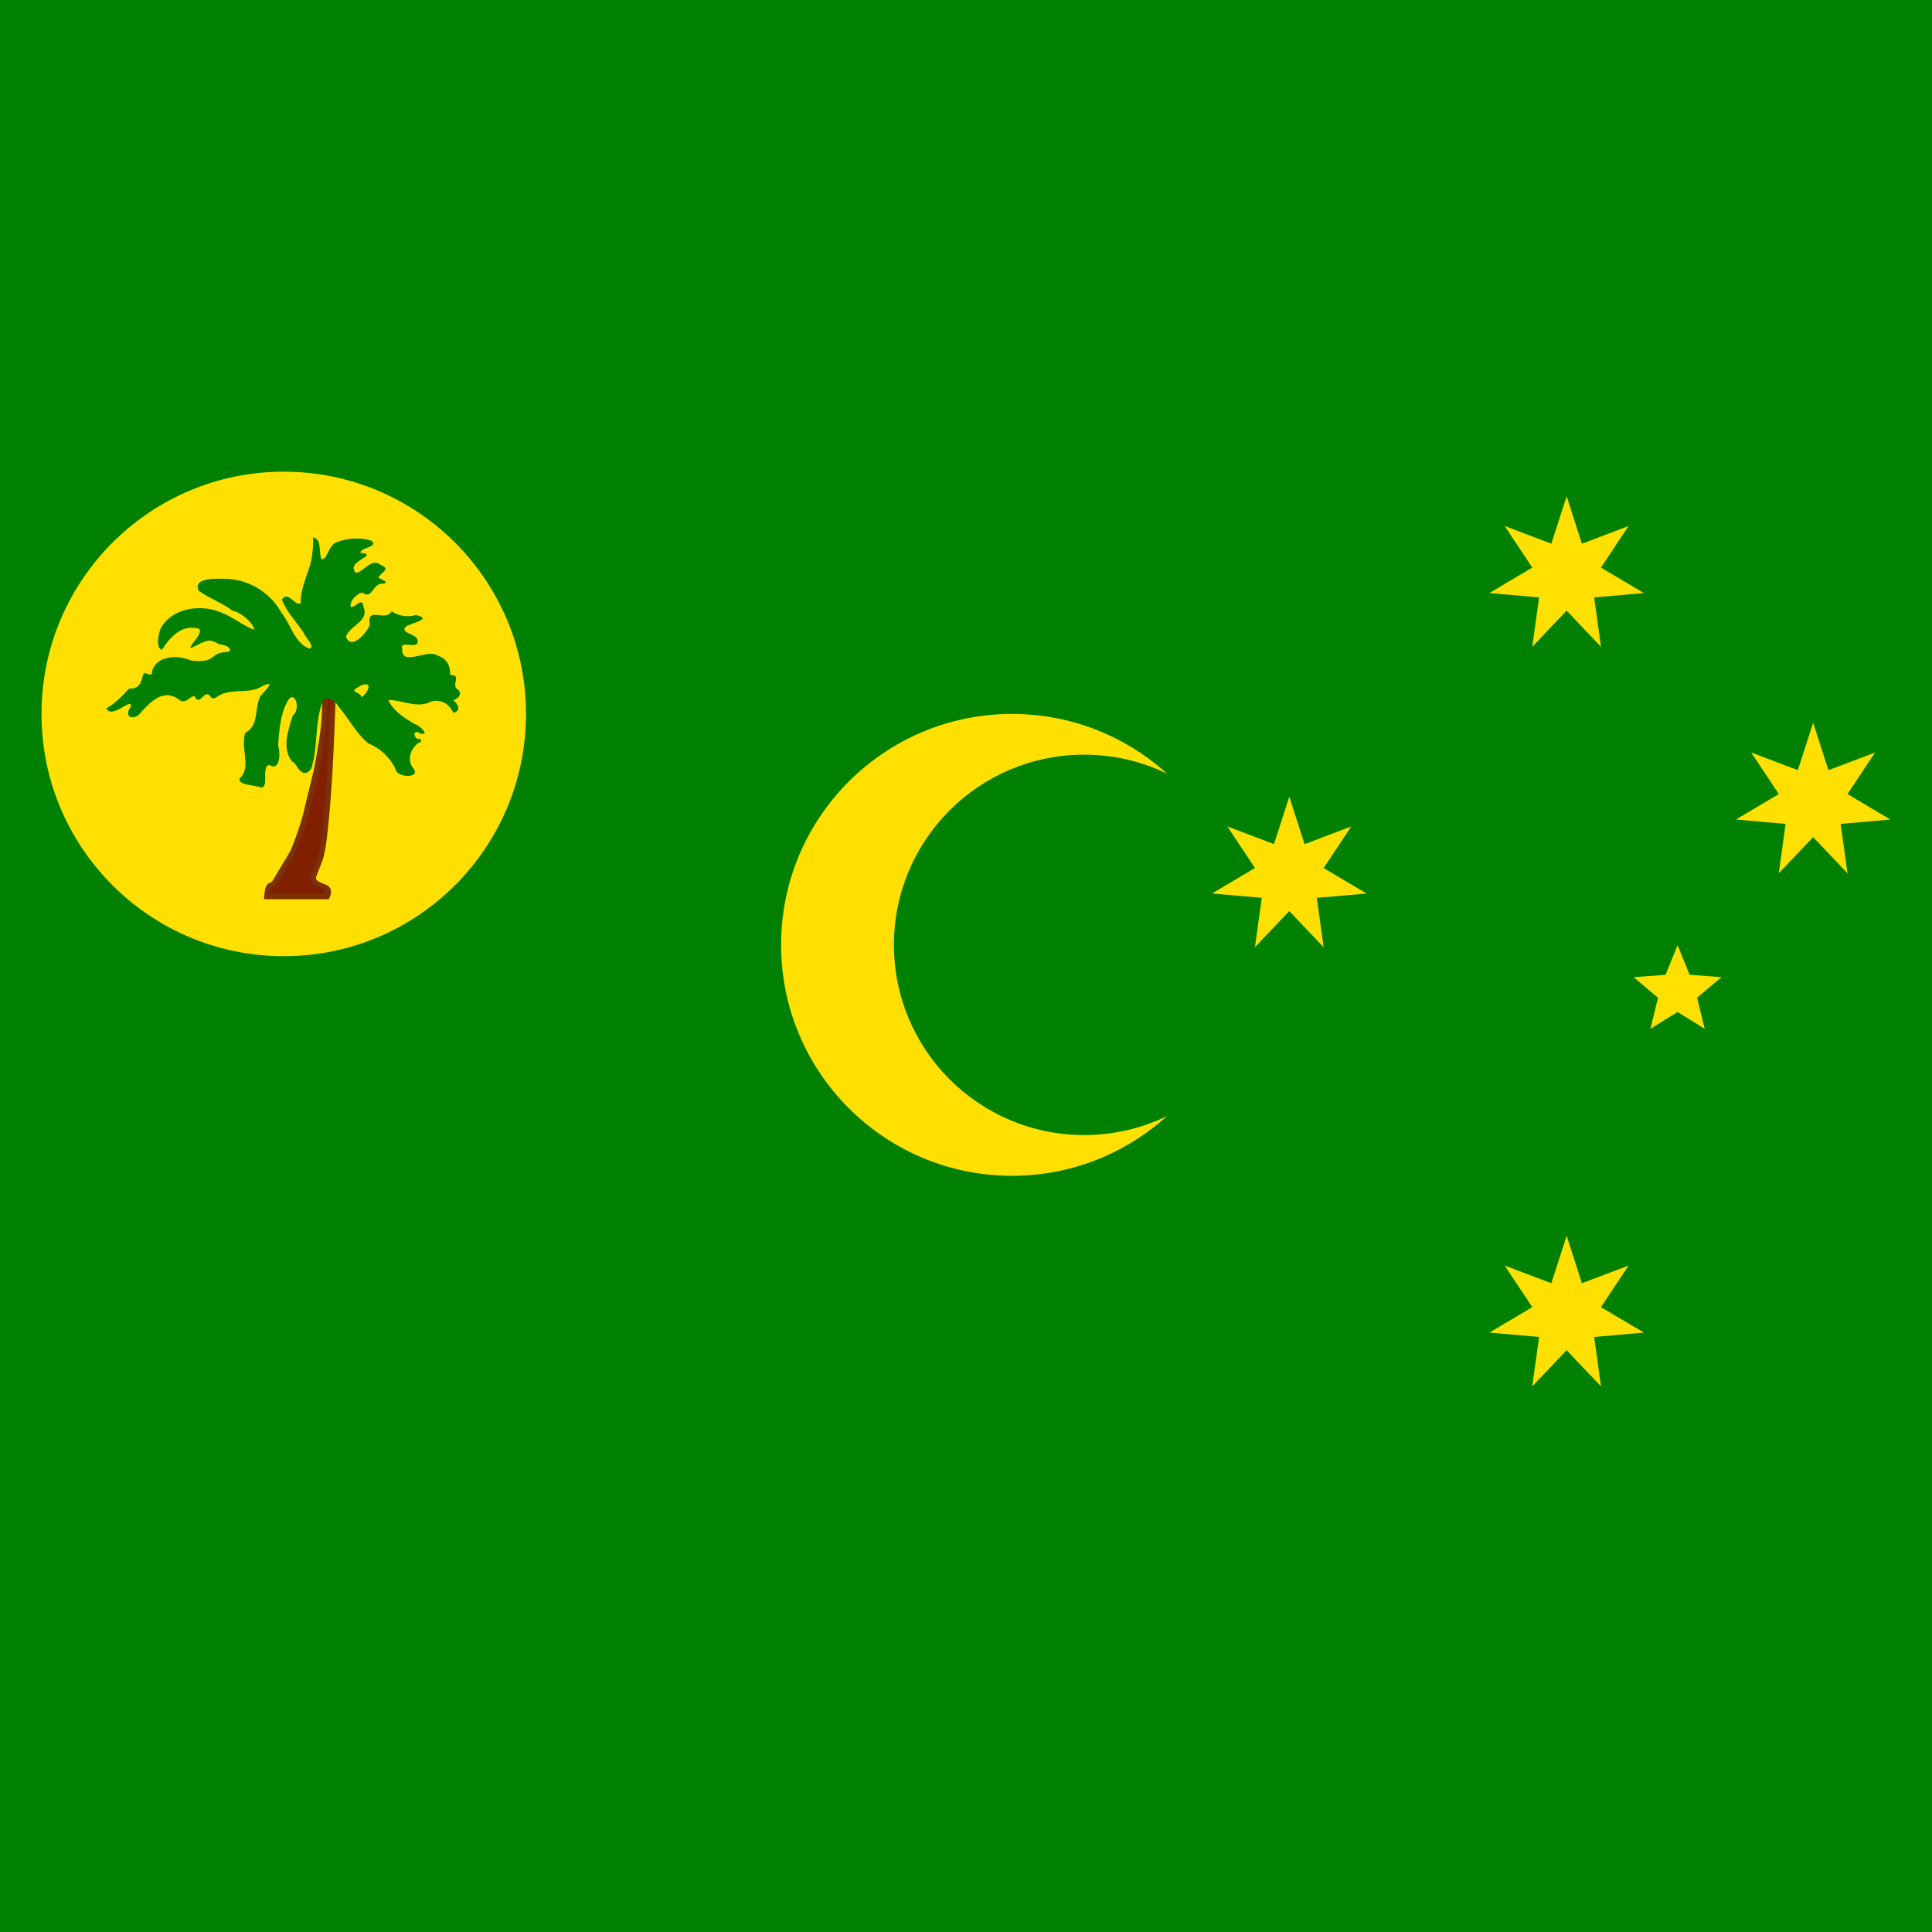
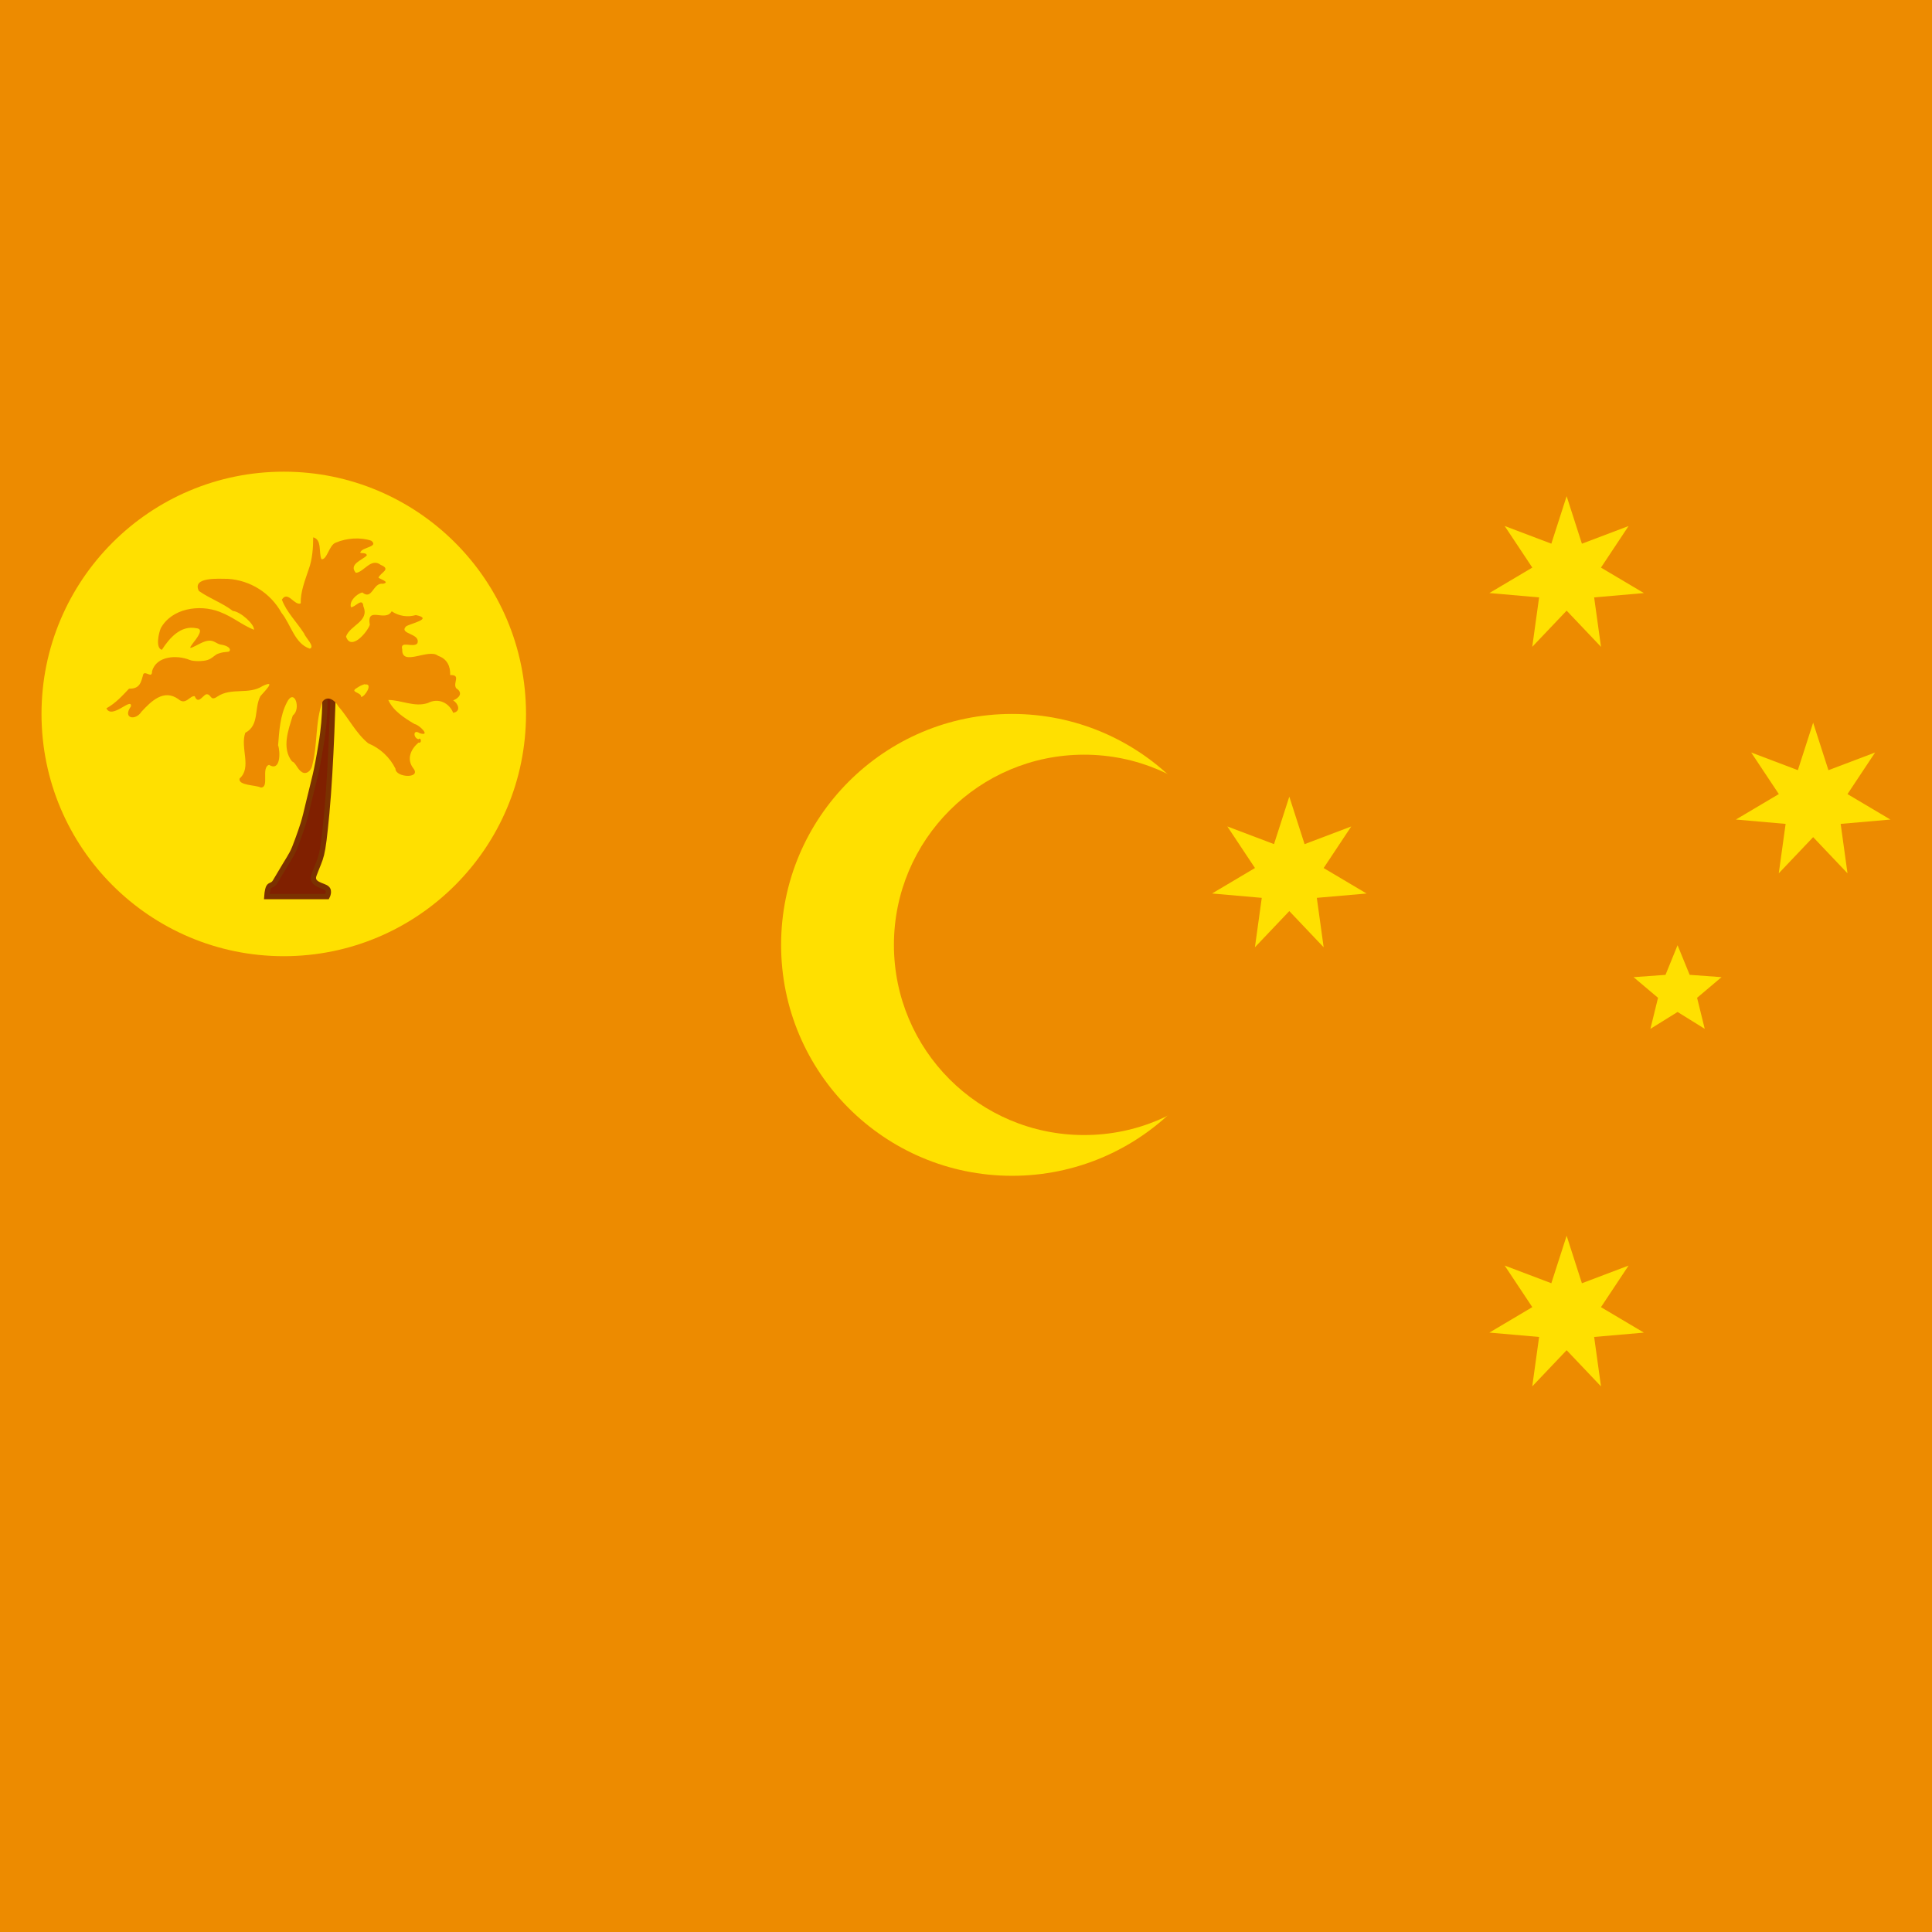
<svg xmlns="http://www.w3.org/2000/svg" xmlns:xlink="http://www.w3.org/1999/xlink" id="flag-icons-cc" viewBox="0 0 512 512">
  <defs>
    <path id="a" d="m0-360 69.4 215.8 212-80.3L156-35.6 351 80.1 125 99.8l31.1 224.6L0 160l-156.2 164.3 31.1-224.5L-351 80l195-115.7-125.5-188.9 212 80.3z" />
    <path id="b" d="M0-210 54.9-75.5l144.8 10.6-111 93.8 34.7 141L0 93.3-123.4 170l34.6-141-111-93.8 145-10.6z" />
  </defs>
-   <path fill="green" d="M0 0h512v512H0z" />
+   <path fill="#Ed8b00" d="M0 0h512v512H0z" />
  <circle cx="268.2" cy="250.4" r="61.2" fill="#ffe000" />
-   <circle cx="287.3" cy="250.4" r="50.4" fill="green" />
+   <circle cx="287.3" cy="250.4" r="50.4" fill="#Ed8b00" />
  <circle cx="75.2" cy="189.2" r="64.2" fill="#ffe000" />
  <path fill="#802000" stroke="#7b3100" stroke-width="1.4" d="M70.7 237.6h16s.8-1.5-.1-2.2c-.9-.8-4.3-1-3.4-3.5 2-5.4 2.2-3.7 3.4-16.4 1.2-12.7 1.7-32.6 1.7-32.6H86s.5 6.2-.9 14.3c-1.3 8-1.7 8.7-3.2 15-1.4 6.1-1.7 6.6-3 10.3-1.3 3.6-1.5 3.7-3.5 7l-2.5 4.2c-.6 1-1.3.7-1.7 1.4-.4.8-.5 2.5-.5 2.5z" />
-   <path fill="green" d="M83 142.5c0 2.5-.2 5.7-1.2 8.4-1 3-2.2 6-2.1 9-1.7.7-3.4-3.5-5-1 1.2 3.3 4 6 5.9 9 .3 1 3 3.5 1.5 4-4-1.3-5-6.4-7.5-9.5a17.5 17.5 0 0 0-14.2-9c-2.3 0-9.6-.6-7.7 3.2 2.8 2 6.3 3.2 9 5.3 2.1.2 5.8 3.6 5.6 5-3.6-1.5-5.3-3.3-9.2-4.8-5.3-2-12.6-.9-15.5 4.4-.6 1.4-1.4 5.3.3 5.7 2-3.1 5-6.6 9.2-5.7 3.3.3-3.8 6.3-1 5 .8-.3 2.8-1.6 4.1-1.7 1.4-.2 2.2.8 3.2 1 2.1.3 2.7 1.1 2.5 1.6-.2.6-1 .1-3 .8-1 .3-1.6 1.3-2.9 1.7-1.2.4-3.8.4-4.7 0-3.4-1.4-8.9-1.1-10 3 0 2-1.6-.1-2.3.7-.6 2-.8 4-3.8 3.9-1.8 1.9-3.6 3.9-6 5.2 1.4 3.1 6.8-3.1 6.5-.5-2.3 3.2 1.2 3.9 2.8 1.4 2.6-2.8 5.9-6.1 9.8-3.3 1.9 1.7 3-1 4.3-.8.9 2.2 2 0 3-.5 1.5-.2 1 2 3 .6 3.7-2.5 8.3-.4 12-2.8 3.8-1.8.5 1.4-.6 2.7-1.7 3.3-.2 7.7-4 9.7-1.4 4 1.8 9.2-1.5 12.1-.5 1.9 4.3 1.7 5.6 2.4 2.4.1 0-5.3 2.2-6 3.1 1.9 3-3.5 2.4-5.2.3-3.7.5-7.8 2.3-11.3 2-4.1 3.9 1.7 1.6 3.4-1.2 3.8-3 8.7-.2 12.2.9.2 1.5 2.2 2.6 2.8 1 .7 2.5-.1 2.8-2 1.4-5.4.7-11.4 2.7-16.7 1.3-1.7 3.3-.3 4.1 1.2 2.8 3.2 4.7 7.2 8 9.9a14 14 0 0 1 7.2 6.7c0 2.4 6.8 2.7 4.8 0-2-2.5-.7-5.2 1.3-6.9 1 .3.7-1.6 0-.9-1.4-.3-1.5-2.8.3-1.6 3.2 1-.2-2.3-1.3-2.4-2.7-1.6-5.7-3.5-7-6.4 3.4 0 7 2 10.5.8 2.9-1.5 5.7.1 6.7 2.6 2.2-.4 1.3-2.5 0-3.3 1.6-.6 2.7-2 .8-3.2-1-1.4 1.4-3.6-1.6-3.5.1-2.3-.8-4.3-3.2-5.1-2.5-2.1-9.7 3-9.5-1.7-.7-2.5 3-.3 4-1.6 1-2.7-5-2.4-3-4.5 1.2-.8 7.4-2 2.6-3a7.6 7.6 0 0 1-6.4-1c-1.7 3-6.7-1.6-5.8 3.6-.7 2-5 7-6.3 3.1 1-3 6.3-4 4.6-8-.2-2.6-2.3.4-3.3.2-.5-1.6 1.5-3.5 3-3.9 2.7 2.2 2.8-2.7 5.5-2.3 2-.4-.7-1.2-1.2-1.6.5-1.4 3.5-2.2.6-3.4-2.6-2-4.5 2-6.6 2.1-2-2.3 1.8-3.4 2.9-4.6 0-1-2.3-.3-1.6-1 .6-1.2 4.8-1.3 2.8-2.9-2.9-1-6.6-.7-9.4.5-1.8.6-2.3 4.6-3.8 4.4-.8-1.7.2-5.2-2.2-5.8zm13.7 38.9c2.3-.4 0 3.3-1 3.3.1-1.3-3.2-1.2-1.1-2.4a6.7 6.7 0 0 1 2.1-1z" />
+   <path fill="#Ed8b00" d="M83 142.5c0 2.5-.2 5.7-1.2 8.4-1 3-2.2 6-2.1 9-1.7.7-3.4-3.5-5-1 1.2 3.3 4 6 5.9 9 .3 1 3 3.5 1.5 4-4-1.3-5-6.4-7.5-9.5a17.5 17.5 0 0 0-14.2-9c-2.3 0-9.6-.6-7.7 3.2 2.8 2 6.3 3.2 9 5.3 2.1.2 5.8 3.6 5.6 5-3.6-1.5-5.3-3.3-9.2-4.8-5.3-2-12.6-.9-15.5 4.4-.6 1.4-1.4 5.3.3 5.7 2-3.1 5-6.6 9.2-5.7 3.3.3-3.8 6.3-1 5 .8-.3 2.8-1.6 4.1-1.7 1.4-.2 2.2.8 3.2 1 2.1.3 2.7 1.1 2.5 1.6-.2.6-1 .1-3 .8-1 .3-1.6 1.3-2.9 1.7-1.2.4-3.8.4-4.7 0-3.4-1.4-8.9-1.1-10 3 0 2-1.6-.1-2.3.7-.6 2-.8 4-3.8 3.9-1.8 1.9-3.6 3.9-6 5.2 1.4 3.1 6.8-3.1 6.5-.5-2.3 3.2 1.2 3.9 2.8 1.4 2.6-2.8 5.9-6.1 9.8-3.3 1.9 1.7 3-1 4.3-.8.9 2.2 2 0 3-.5 1.5-.2 1 2 3 .6 3.7-2.5 8.3-.4 12-2.8 3.8-1.8.5 1.4-.6 2.7-1.7 3.3-.2 7.7-4 9.7-1.4 4 1.8 9.2-1.5 12.1-.5 1.9 4.3 1.7 5.6 2.4 2.4.1 0-5.3 2.2-6 3.1 1.9 3-3.5 2.4-5.2.3-3.7.5-7.8 2.3-11.3 2-4.1 3.9 1.7 1.6 3.4-1.2 3.8-3 8.7-.2 12.2.9.2 1.5 2.2 2.6 2.8 1 .7 2.5-.1 2.8-2 1.4-5.4.7-11.4 2.7-16.7 1.3-1.7 3.3-.3 4.1 1.2 2.8 3.2 4.7 7.2 8 9.9a14 14 0 0 1 7.2 6.7c0 2.4 6.8 2.7 4.8 0-2-2.5-.7-5.2 1.3-6.9 1 .3.7-1.6 0-.9-1.4-.3-1.5-2.8.3-1.6 3.2 1-.2-2.3-1.3-2.4-2.7-1.6-5.7-3.5-7-6.4 3.4 0 7 2 10.5.8 2.9-1.5 5.7.1 6.7 2.6 2.2-.4 1.3-2.5 0-3.3 1.6-.6 2.7-2 .8-3.2-1-1.4 1.4-3.6-1.6-3.5.1-2.3-.8-4.3-3.2-5.1-2.5-2.1-9.7 3-9.5-1.7-.7-2.5 3-.3 4-1.6 1-2.7-5-2.4-3-4.5 1.2-.8 7.4-2 2.6-3a7.6 7.6 0 0 1-6.4-1c-1.7 3-6.7-1.6-5.8 3.6-.7 2-5 7-6.3 3.1 1-3 6.3-4 4.6-8-.2-2.6-2.3.4-3.3.2-.5-1.6 1.5-3.5 3-3.9 2.7 2.2 2.8-2.7 5.5-2.3 2-.4-.7-1.2-1.2-1.6.5-1.4 3.5-2.2.6-3.4-2.6-2-4.5 2-6.6 2.1-2-2.3 1.8-3.4 2.9-4.6 0-1-2.3-.3-1.6-1 .6-1.2 4.8-1.3 2.8-2.9-2.9-1-6.6-.7-9.4.5-1.8.6-2.3 4.6-3.8 4.4-.8-1.7.2-5.2-2.2-5.8zm13.7 38.9c2.3-.4 0 3.3-1 3.3.1-1.3-3.2-1.2-1.1-2.4a6.7 6.7 0 0 1 2.1-1z" />
  <g fill="#ffe000" transform="translate(-25.8 103.5) scale(.05833)">
    <use xlink:href="#a" width="100%" height="100%" x="7560" y="4200" />
    <use xlink:href="#a" width="100%" height="100%" x="6300" y="2205" />
    <use xlink:href="#a" width="100%" height="100%" x="7560" y="840" />
    <use xlink:href="#a" width="100%" height="100%" x="8680" y="1869" />
    <use xlink:href="#b" width="100%" height="100%" x="8064" y="2730" />
  </g>
</svg>
